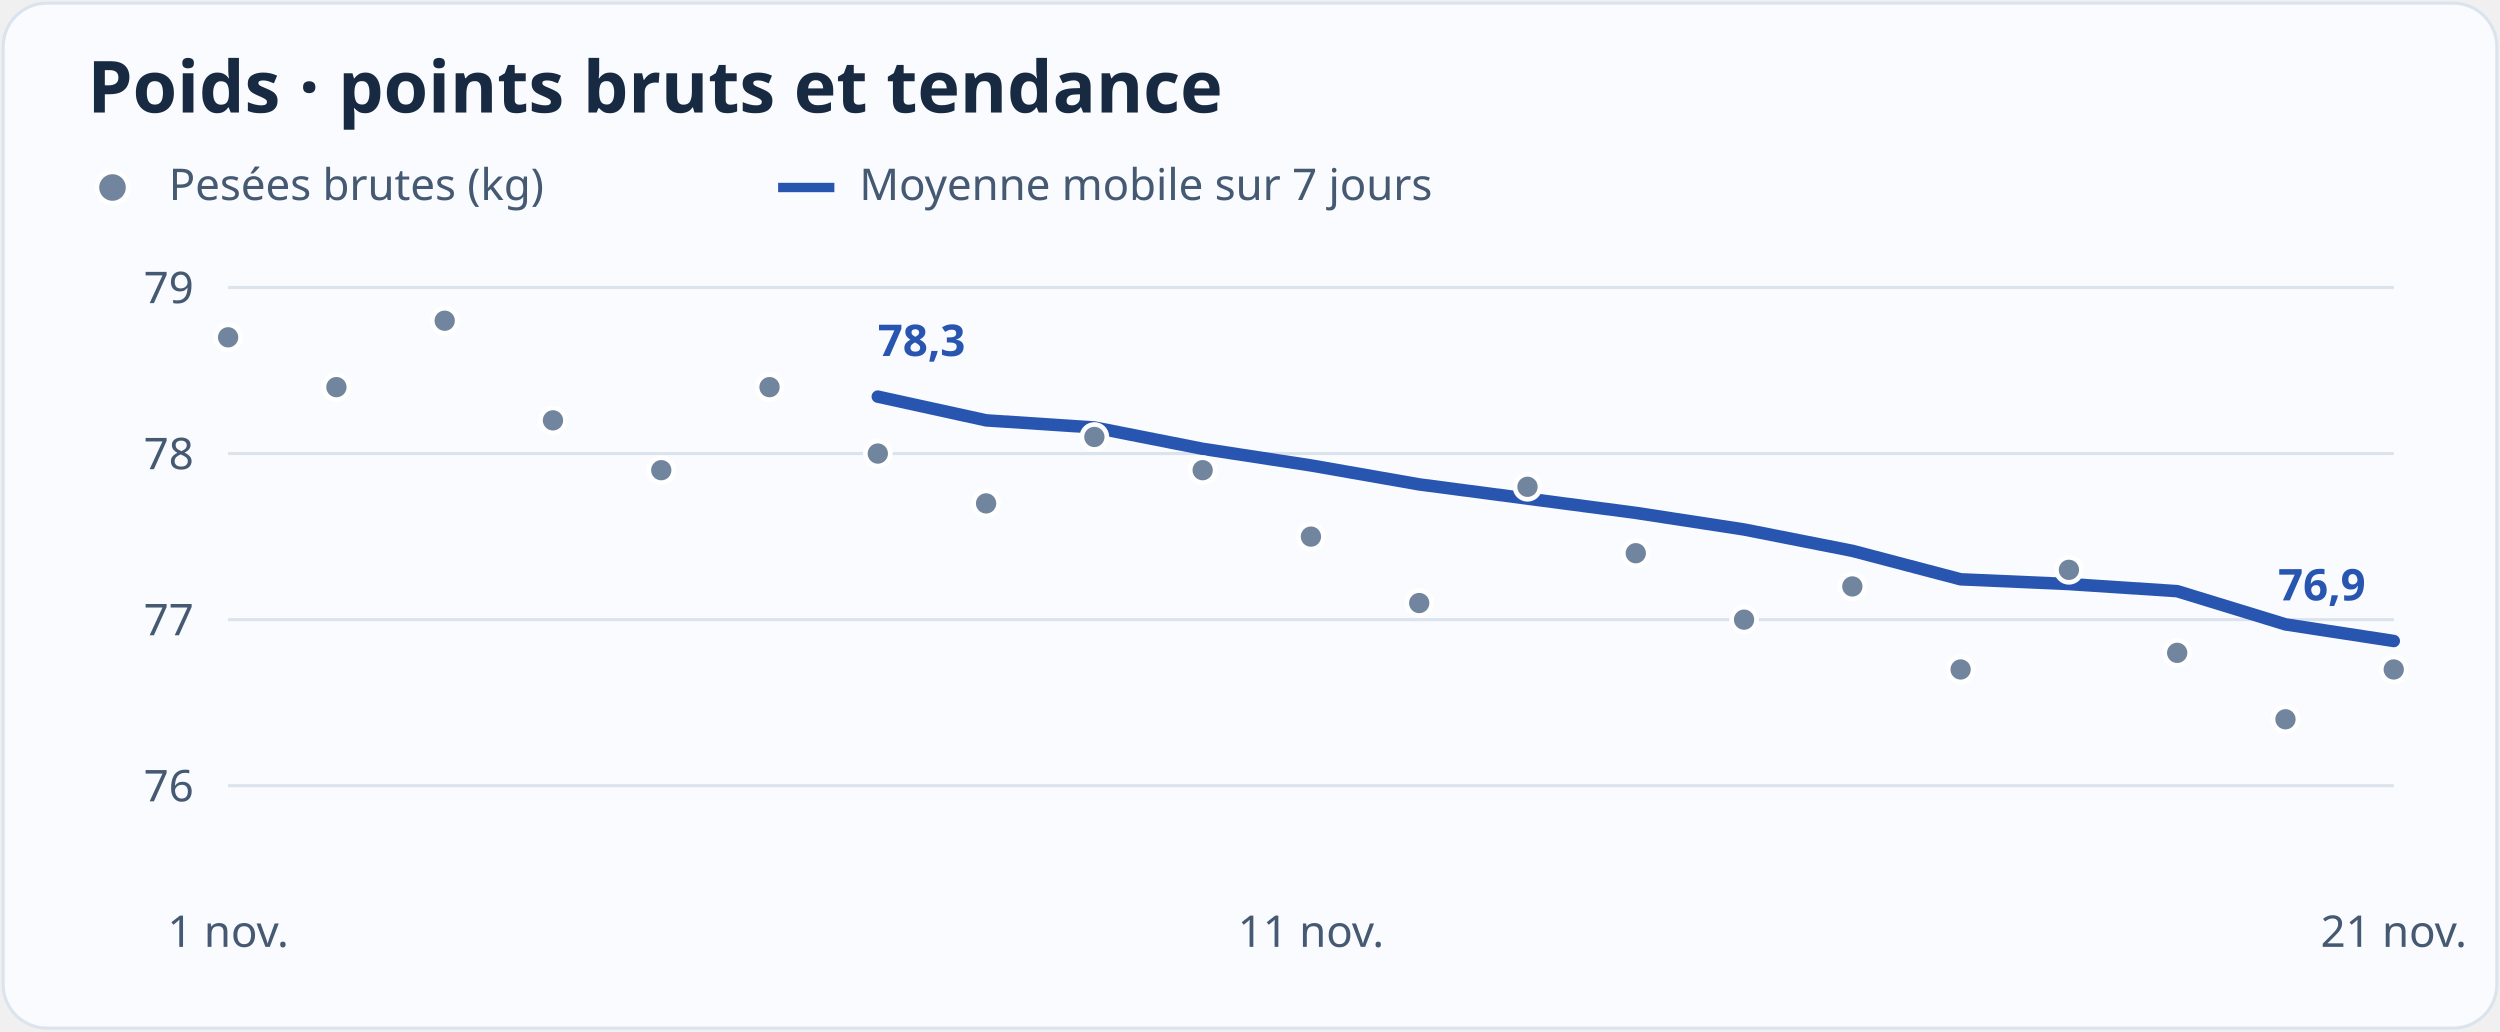
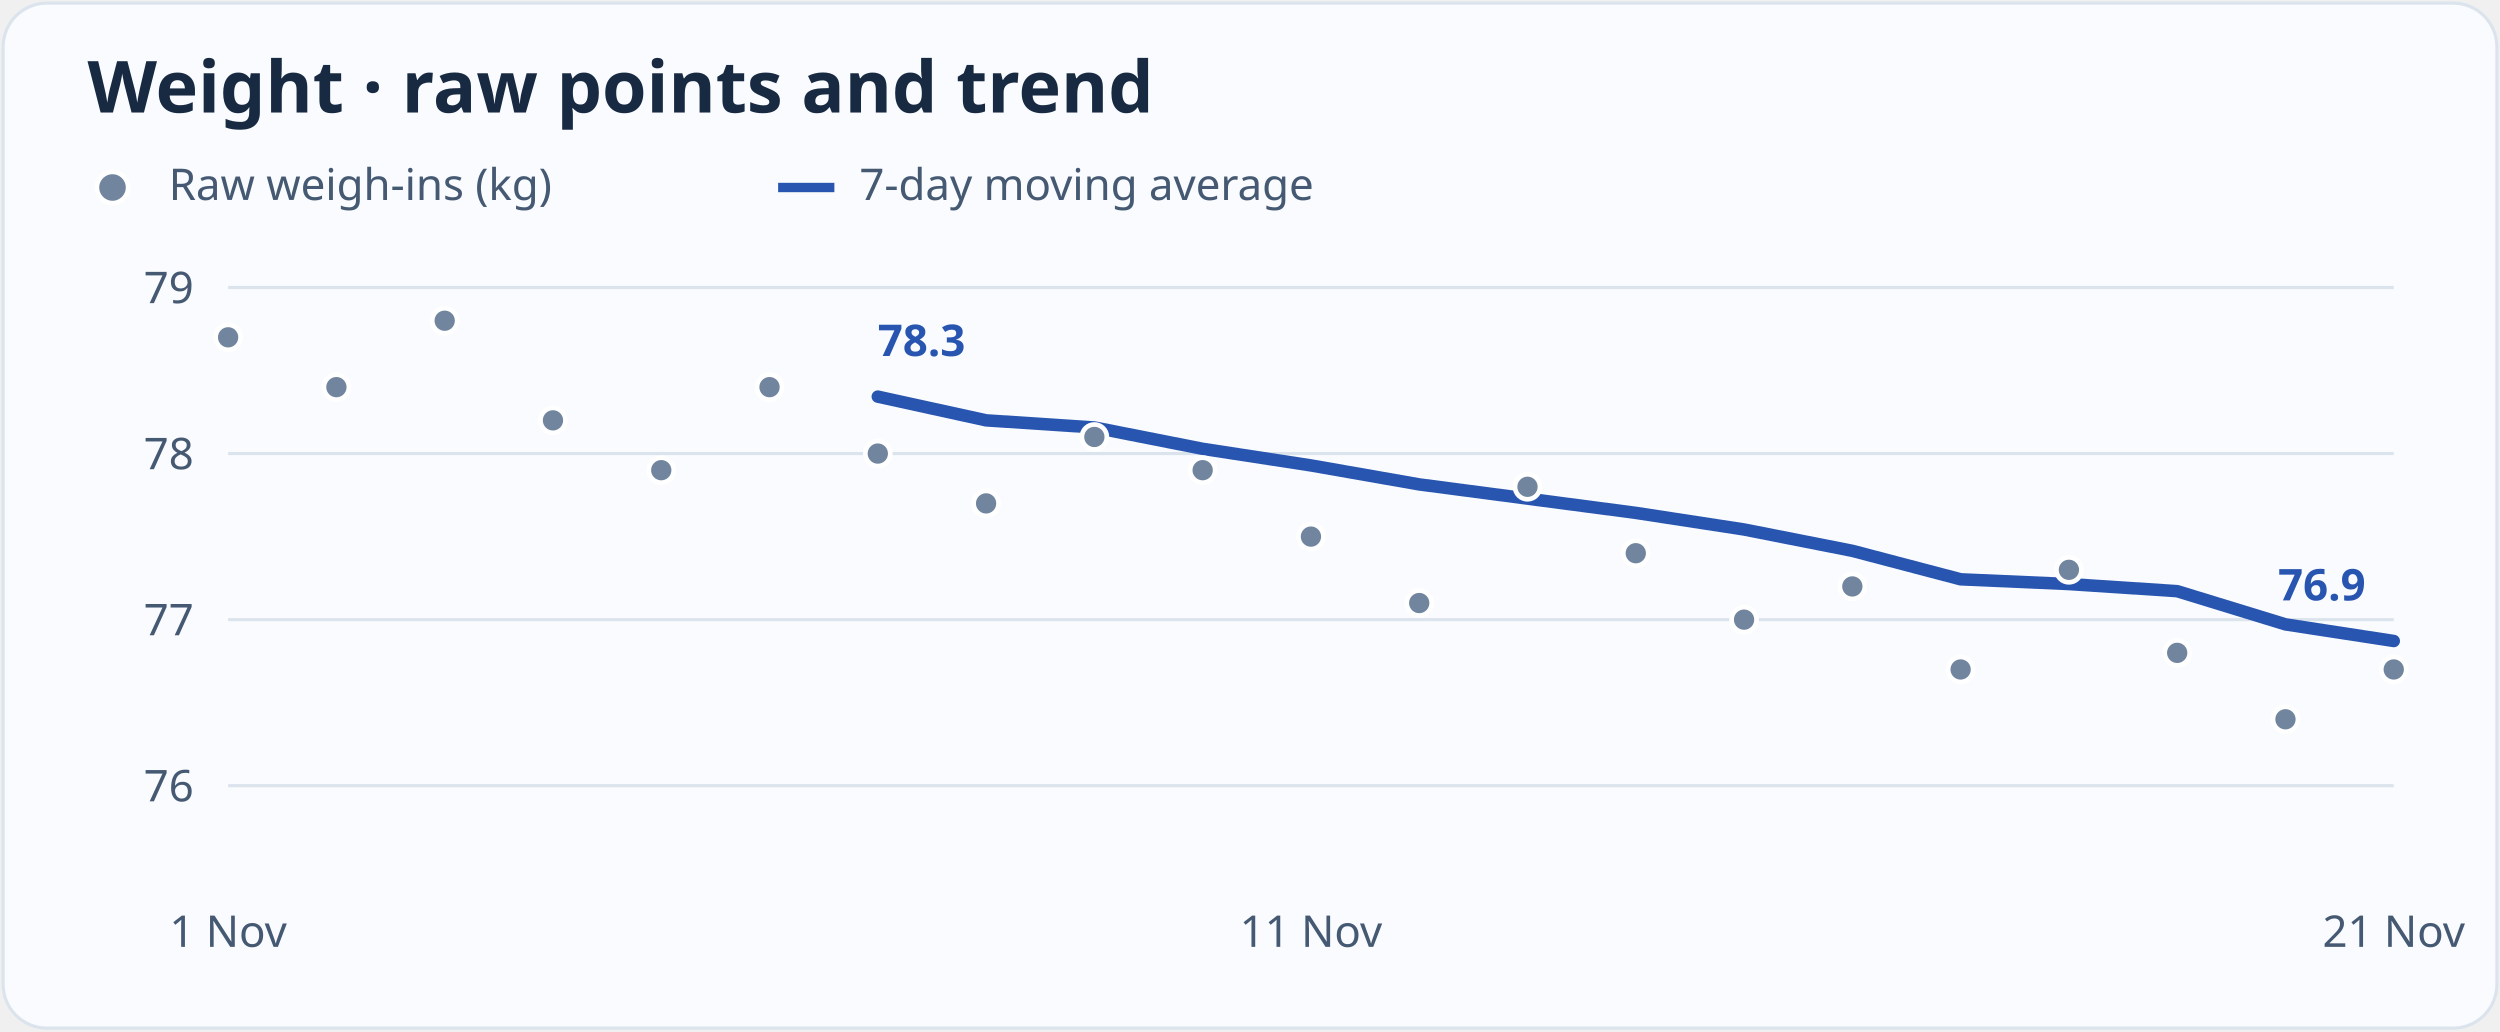
<svg xmlns="http://www.w3.org/2000/svg" viewBox="0 0 800 330" role="img" aria-labelledby="title desc">
  <rect x="1" y="1" width="798" height="328" rx="14" fill="#f9fbfe" stroke="#dbe3ed" />
  <g font-family="system-ui, sans-serif">
-     <text x="28" y="36" fill="#182a42" font-size="23" font-weight="650" text-anchor="start">Poids · points bruts et tendance</text>
+     <text x="28" y="36" fill="#182a42" font-size="23" font-weight="650" text-anchor="start">Weight · raw points and trend</text>
    <circle cx="36" cy="60" r="5" fill="#71859e" stroke="white" stroke-width="1.5" />
-     <text x="54" y="64" fill="#455972" font-size="14" font-weight="400" text-anchor="start">Pesées brutes (kg)</text>
+     <text x="54" y="64" fill="#455972" font-size="14" font-weight="400" text-anchor="start">Raw weigh-ins (kg)</text>
    <line x1="249" y1="60" x2="267" y2="60" stroke="#2855b0" stroke-width="3" />
-     <text x="275" y="64" fill="#455972" font-size="14" font-weight="400" text-anchor="start">Moyenne mobile sur 7 jours</text>
+     <text x="275" y="64" fill="#455972" font-size="14" font-weight="400" text-anchor="start">7-day moving average</text>
    <line x1="73" y1="251.429" x2="766" y2="251.429" stroke="#dbe3ed" />
    <text x="62" y="256.429" fill="#455972" font-size="14" font-weight="400" text-anchor="end">76</text>
    <line x1="73" y1="198.286" x2="766" y2="198.286" stroke="#dbe3ed" />
    <text x="62" y="203.286" fill="#455972" font-size="14" font-weight="400" text-anchor="end">77</text>
    <line x1="73" y1="145.143" x2="766" y2="145.143" stroke="#dbe3ed" />
    <text x="62" y="150.143" fill="#455972" font-size="14" font-weight="400" text-anchor="end">78</text>
    <line x1="73" y1="92" x2="766" y2="92" stroke="#dbe3ed" />
    <text x="62" y="97" fill="#455972" font-size="14" font-weight="400" text-anchor="end">79</text>
    <polyline points="280.9,126.922 315.55,134.514 350.2,136.792 384.85,143.624 419.5,148.939 454.15,155.012 488.8,159.567 523.45,164.122 558.1,169.437 592.75,176.269 627.4,185.38 662.05,186.898 696.7,189.176 731.35,199.804 766,205.118" fill="none" stroke="#2855b0" stroke-width="4" stroke-linejoin="round" stroke-linecap="round" />
    <circle cx="73" cy="107.943" r="4" fill="#71859e" stroke="white" stroke-width="1.5" />
    <circle cx="107.65" cy="123.886" r="4" fill="#71859e" stroke="white" stroke-width="1.5" />
    <circle cx="142.3" cy="102.629" r="4" fill="#71859e" stroke="white" stroke-width="1.5" />
    <circle cx="176.95" cy="134.514" r="4" fill="#71859e" stroke="white" stroke-width="1.5" />
    <circle cx="211.6" cy="150.457" r="4" fill="#71859e" stroke="white" stroke-width="1.5" />
    <circle cx="246.25" cy="123.886" r="4" fill="#71859e" stroke="white" stroke-width="1.5" />
    <circle cx="280.9" cy="145.143" r="4" fill="#71859e" stroke="white" stroke-width="1.5" />
    <circle cx="315.55" cy="161.086" r="4" fill="#71859e" stroke="white" stroke-width="1.5" />
    <circle cx="350.2" cy="139.829" r="4" fill="#71859e" stroke="white" stroke-width="1.5" />
    <circle cx="384.85" cy="150.457" r="4" fill="#71859e" stroke="white" stroke-width="1.5" />
    <circle cx="419.5" cy="171.714" r="4" fill="#71859e" stroke="white" stroke-width="1.5" />
    <circle cx="454.15" cy="192.971" r="4" fill="#71859e" stroke="white" stroke-width="1.5" />
    <circle cx="488.8" cy="155.771" r="4" fill="#71859e" stroke="white" stroke-width="1.5" />
    <circle cx="523.45" cy="177.029" r="4" fill="#71859e" stroke="white" stroke-width="1.5" />
    <circle cx="558.1" cy="198.286" r="4" fill="#71859e" stroke="white" stroke-width="1.5" />
    <circle cx="592.75" cy="187.657" r="4" fill="#71859e" stroke="white" stroke-width="1.5" />
    <circle cx="627.4" cy="214.229" r="4" fill="#71859e" stroke="white" stroke-width="1.5" />
    <circle cx="662.05" cy="182.343" r="4" fill="#71859e" stroke="white" stroke-width="1.5" />
    <circle cx="696.7" cy="208.914" r="4" fill="#71859e" stroke="white" stroke-width="1.5" />
    <circle cx="731.35" cy="230.171" r="4" fill="#71859e" stroke="white" stroke-width="1.5" />
    <circle cx="766" cy="214.229" r="4" fill="#71859e" stroke="white" stroke-width="1.5" />
-     <text x="280.9" y="113.922" fill="#2855b0" font-size="14" font-weight="650" text-anchor="start">78,3</text>
-     <text x="757" y="192.118" fill="#2855b0" font-size="14" font-weight="650" text-anchor="end">76,9</text>
-     <text x="73" y="303" fill="#455972" font-size="14" font-weight="400" text-anchor="middle">1 nov.</text>
-     <text x="419.5" y="303" fill="#455972" font-size="14" font-weight="400" text-anchor="middle">11 nov.</text>
-     <text x="766" y="303" fill="#455972" font-size="14" font-weight="400" text-anchor="middle">21 nov.</text>
+     <text x="280.9" y="113.922" fill="#2855b0" font-size="14" font-weight="650" text-anchor="start">78.3</text>
+     <text x="757" y="192.118" fill="#2855b0" font-size="14" font-weight="650" text-anchor="end">76.9</text>
+     <text x="73" y="303" fill="#455972" font-size="14" font-weight="400" text-anchor="middle">1 Nov</text>
+     <text x="419.5" y="303" fill="#455972" font-size="14" font-weight="400" text-anchor="middle">11 Nov</text>
+     <text x="766" y="303" fill="#455972" font-size="14" font-weight="400" text-anchor="middle">21 Nov</text>
  </g>
</svg>
